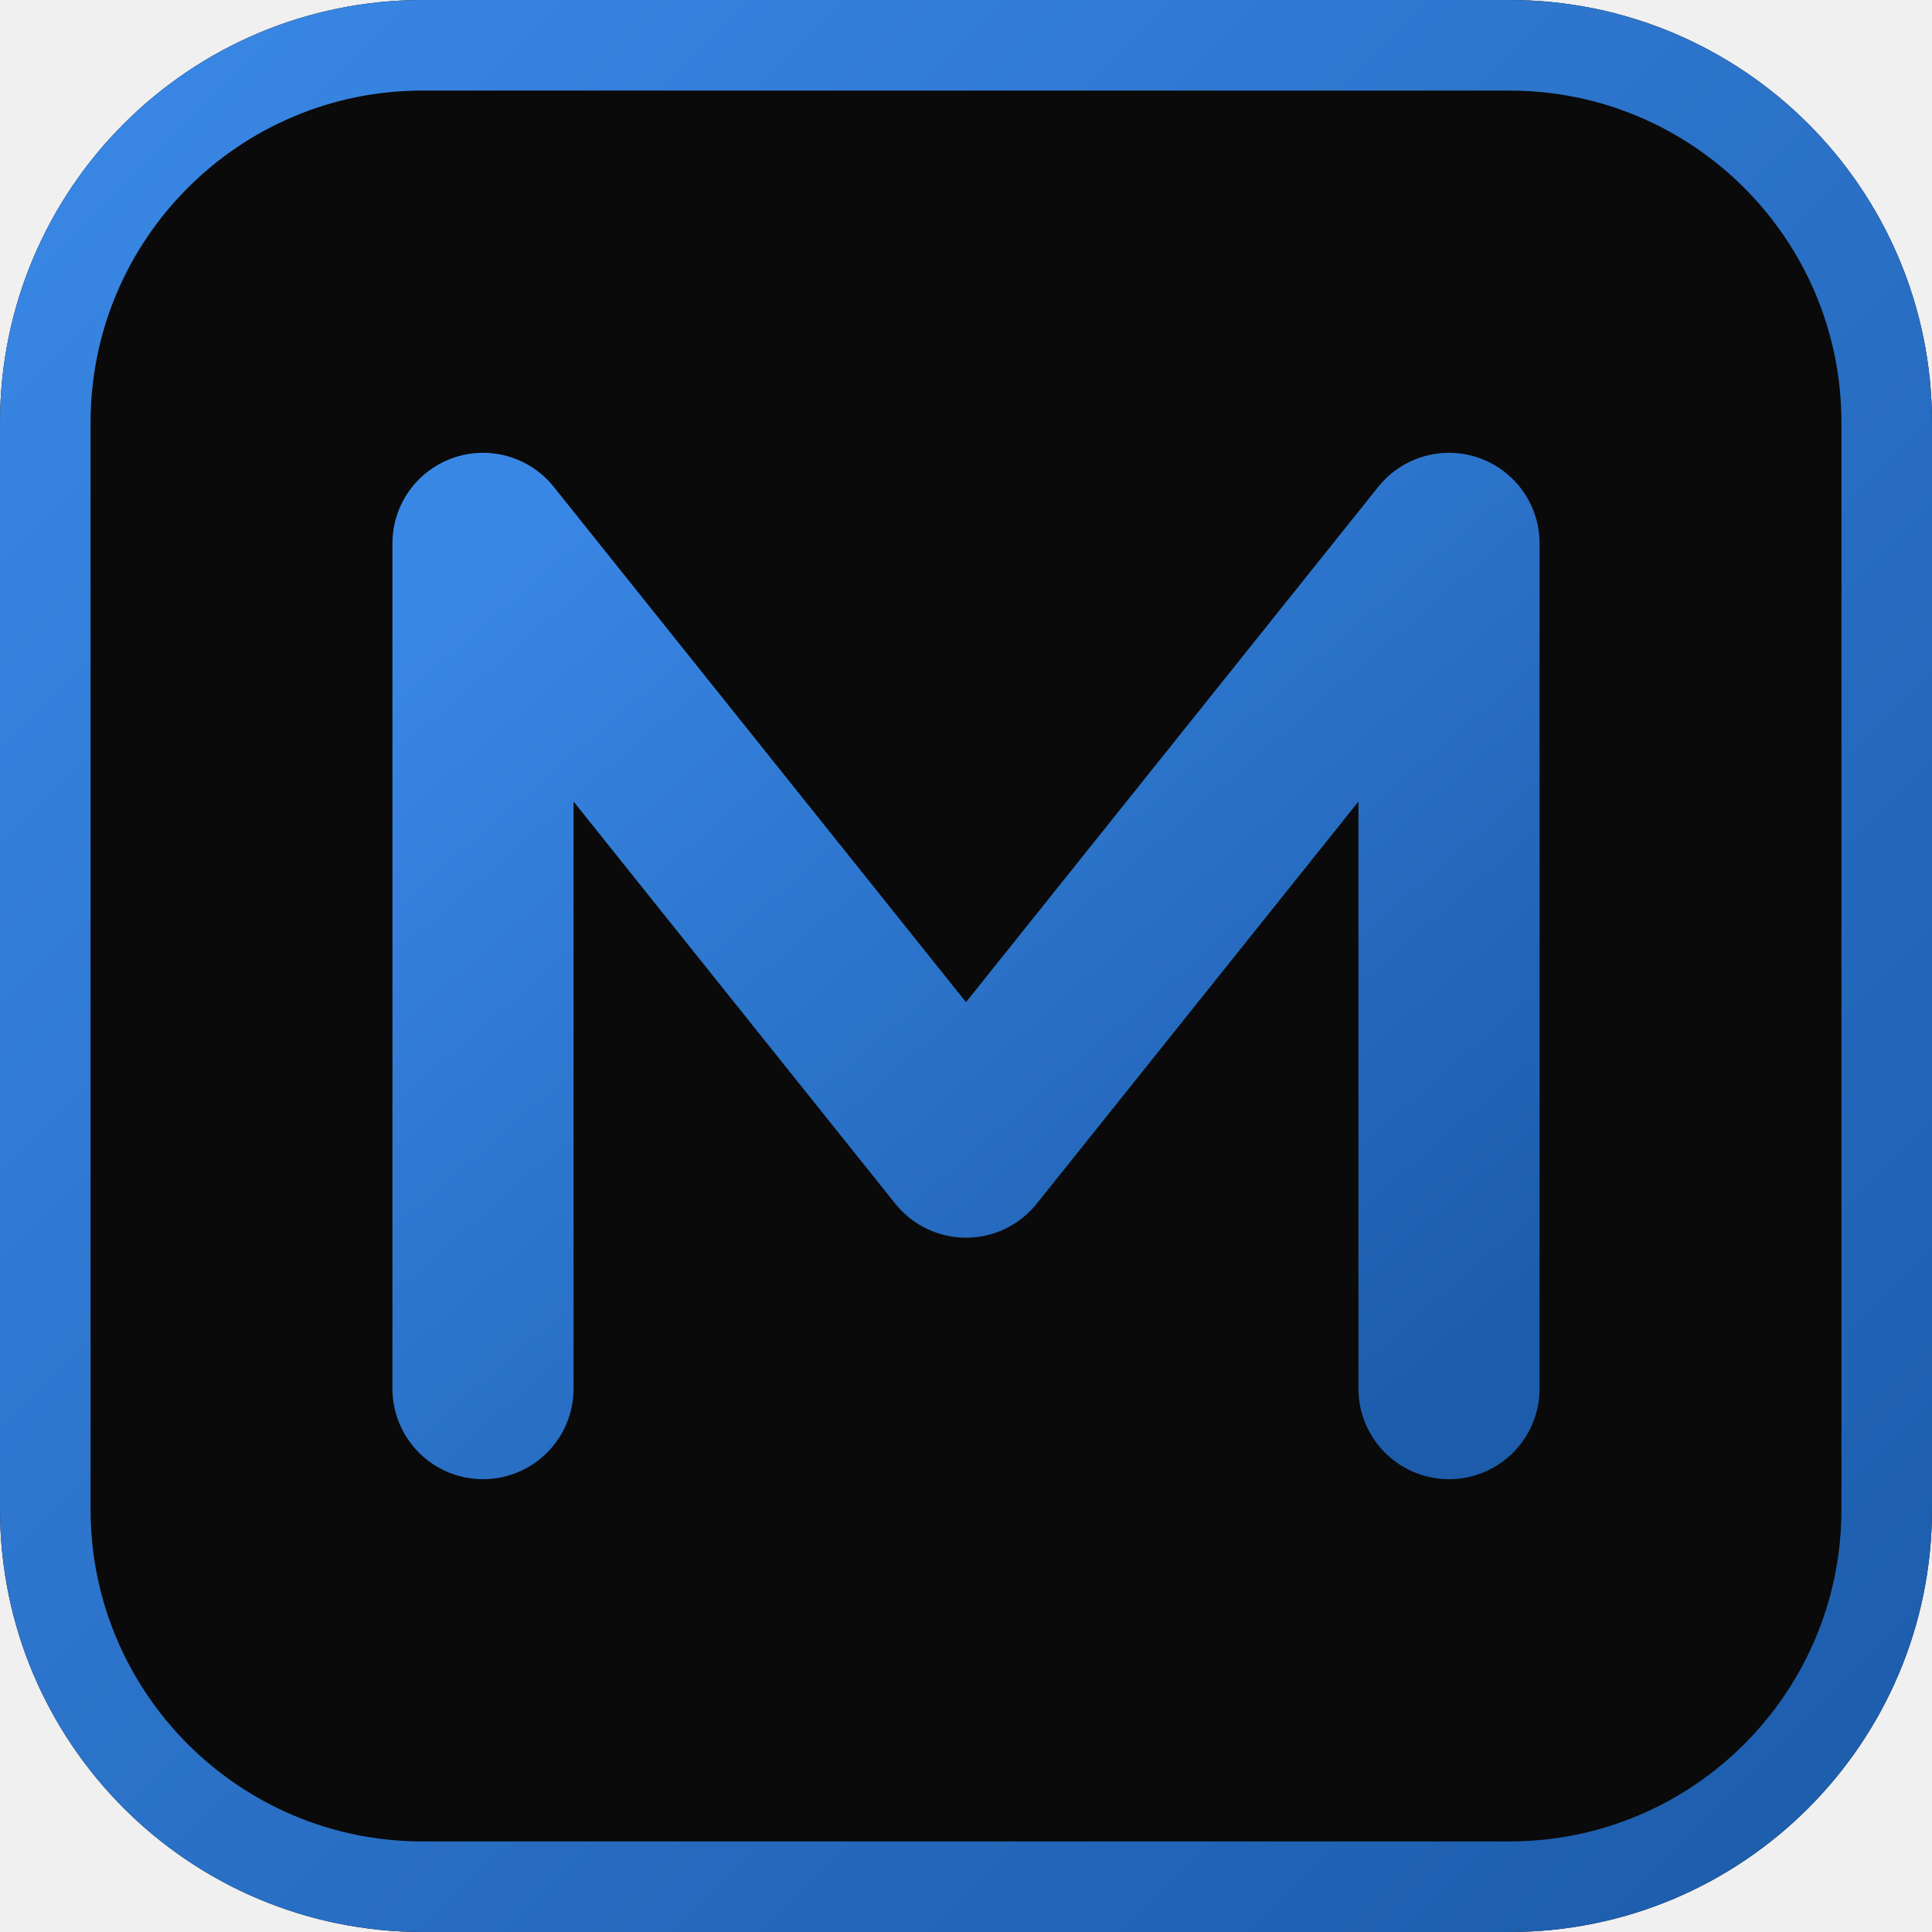
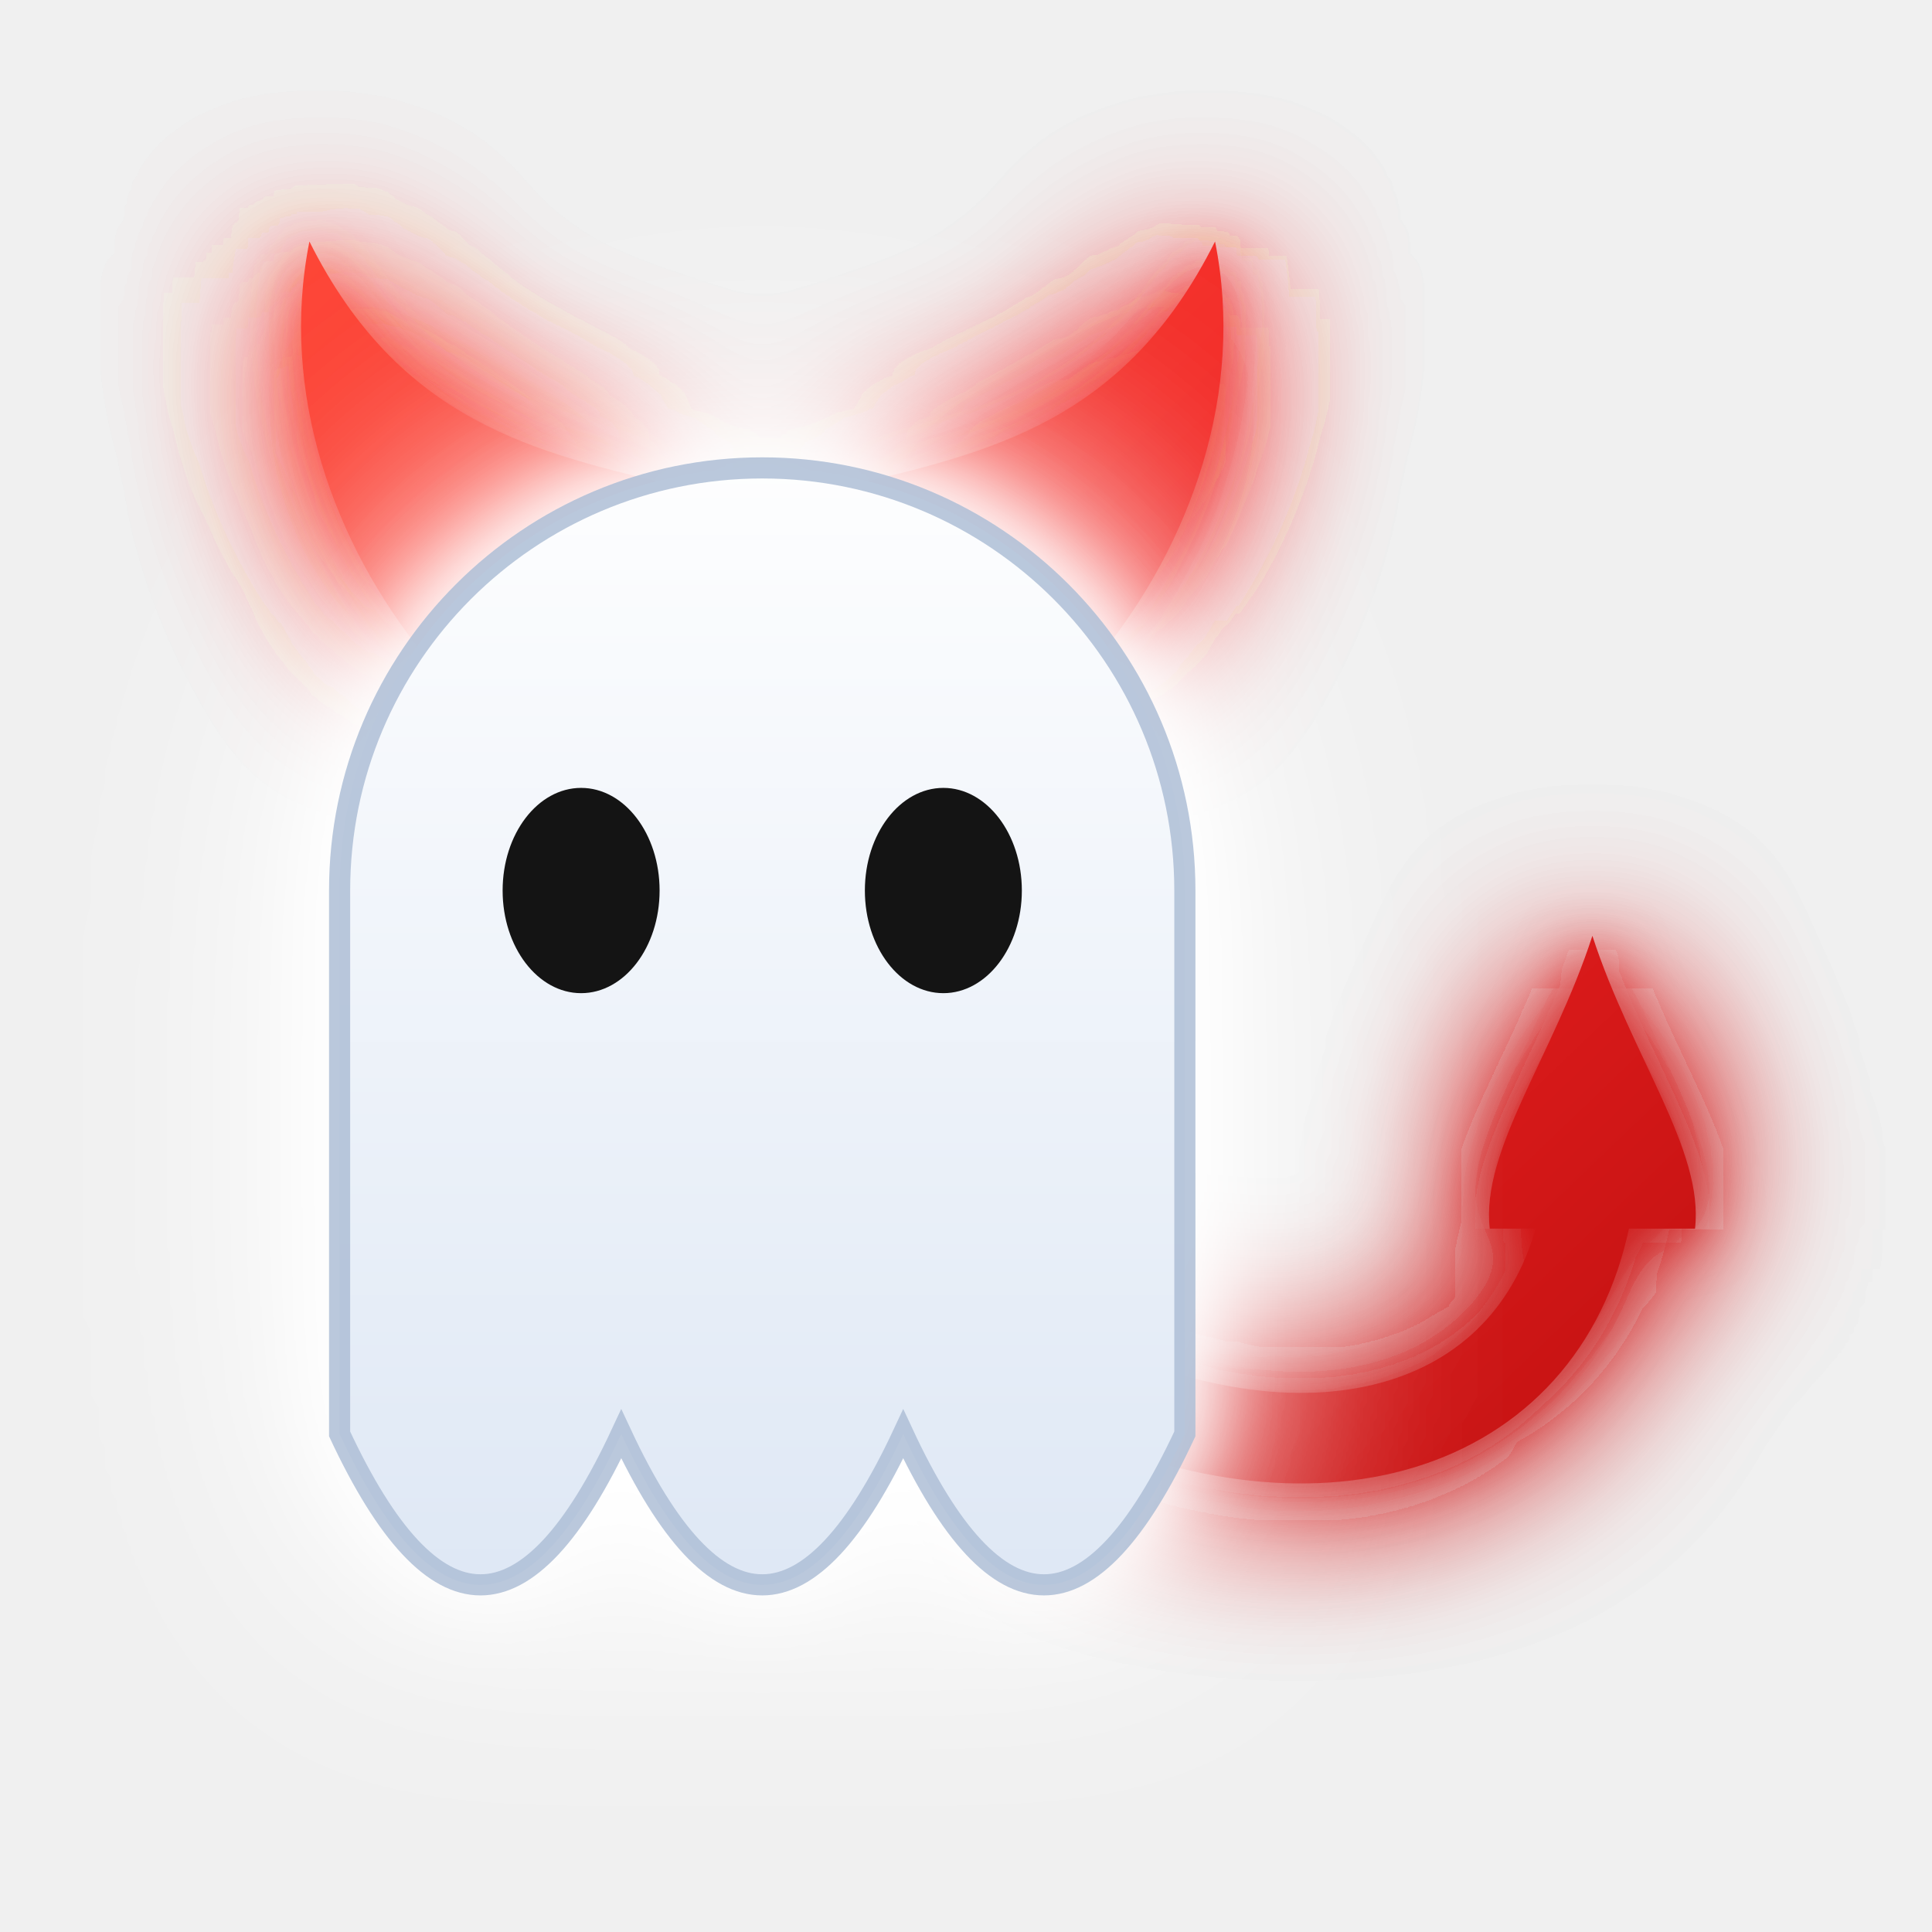
<svg xmlns="http://www.w3.org/2000/svg" viewBox="0 0 64 64" width="64" height="64">
  <defs>
-     <linearGradient id="g" x1="0" y1="0" x2="1" y2="1">
-       <stop offset="0%" stop-color="#3987e5" />
-       <stop offset="100%" stop-color="#1c5cab" />
+     <linearGradient id="ghostBody" x1="32" y1="14" x2="32" y2="56" gradientUnits="userSpaceOnUse">
+       <stop offset="0" stop-color="#ffffff" />
+       <stop offset="1" stop-color="#dce6f4" />
    </linearGradient>
+     <linearGradient id="devilRed" x1="12" y1="6" x2="58" y2="54" gradientUnits="userSpaceOnUse">
+       <stop offset="0" stop-color="#ff4a39" />
+       <stop offset="0.55" stop-color="#ee2222" />
+       <stop offset="1" stop-color="#bd0f0f" />
+     </linearGradient>
+     <filter id="ghostGlow" x="-80%" y="-80%" width="260%" height="260%">
+       <feGaussianBlur in="SourceGraphic" stdDeviation="1.6" result="near" />
+       <feGaussianBlur in="SourceGraphic" stdDeviation="4.4" result="far" />
+       <feMerge>
+         <feMergeNode in="far" />
+         <feMergeNode in="far" />
+         <feMergeNode in="near" />
+         <feMergeNode in="near" />
+       </feMerge>
+     </filter>
+     <filter id="hellGlow" x="-100%" y="-100%" width="300%" height="300%">
+       <feGaussianBlur in="SourceGraphic" stdDeviation="1" result="near" />
+       <feGaussianBlur in="SourceGraphic" stdDeviation="2.8" result="far" />
+       <feMerge>
+         <feMergeNode in="far" />
+         <feMergeNode in="far" />
+         <feMergeNode in="near" />
+       </feMerge>
+     </filter>
+     <g id="devilParts" fill="url(#devilRed)">
+       <path d="M41 47C49 50 56 47 56.5 39" fill="none" stroke="url(#devilRed)" stroke-width="3" stroke-linecap="round" />
+       <path d="M56.5 31.5C57.8 35.5 60.2 38.6 59.9 41.2L53.1 41.2C52.8 38.6 55.2 35.5 56.5 31.5Z" />
+       <path d="M17.8 22.2C14.8 18.5 13 13.5 14 8.5C17 14.5 21.5 15.5 26.2 16.6Z" />
+       <path d="M40.2 22.2C43.2 18.5 45 13.5 44 8.5C41 14.5 36.5 15.5 31.8 16.6Z" />
+     </g>
+     <path id="ghostShape" d="M15 48V30a14 14 0 0 1 28 0v18q-4.67 10-9.33 0-4.67 10-9.34 0-4.66 10-9.33 0Z" />
  </defs>
-   <rect width="64" height="64" rx="14" fill="#0a0a0a" />
-   <rect x="1.5" y="1.5" width="61" height="61" rx="12.5" fill="none" stroke="url(#g)" stroke-width="3" />
-   <path d="M16 46V18l16 20 16-20v28" fill="none" stroke="url(#g)" stroke-width="6" stroke-linecap="round" stroke-linejoin="round" />
+   <g transform="translate(-3.75 -0.5)">
+     <use href="#devilParts" filter="url(#hellGlow)" />
+     <use href="#devilParts" />
+     <use href="#ghostShape" filter="url(#ghostGlow)" fill="#ffffff" />
+     <use href="#ghostShape" fill="url(#ghostBody)" />
+     <use href="#ghostShape" fill="none" stroke="#aebfd6" stroke-width="0.7" stroke-opacity="0.85" />
+     <ellipse cx="23" cy="30" rx="2.6" ry="3.4" fill="#141414" />
+     <ellipse cx="35" cy="30" rx="2.6" ry="3.4" fill="#141414" />
+   </g>
</svg>
